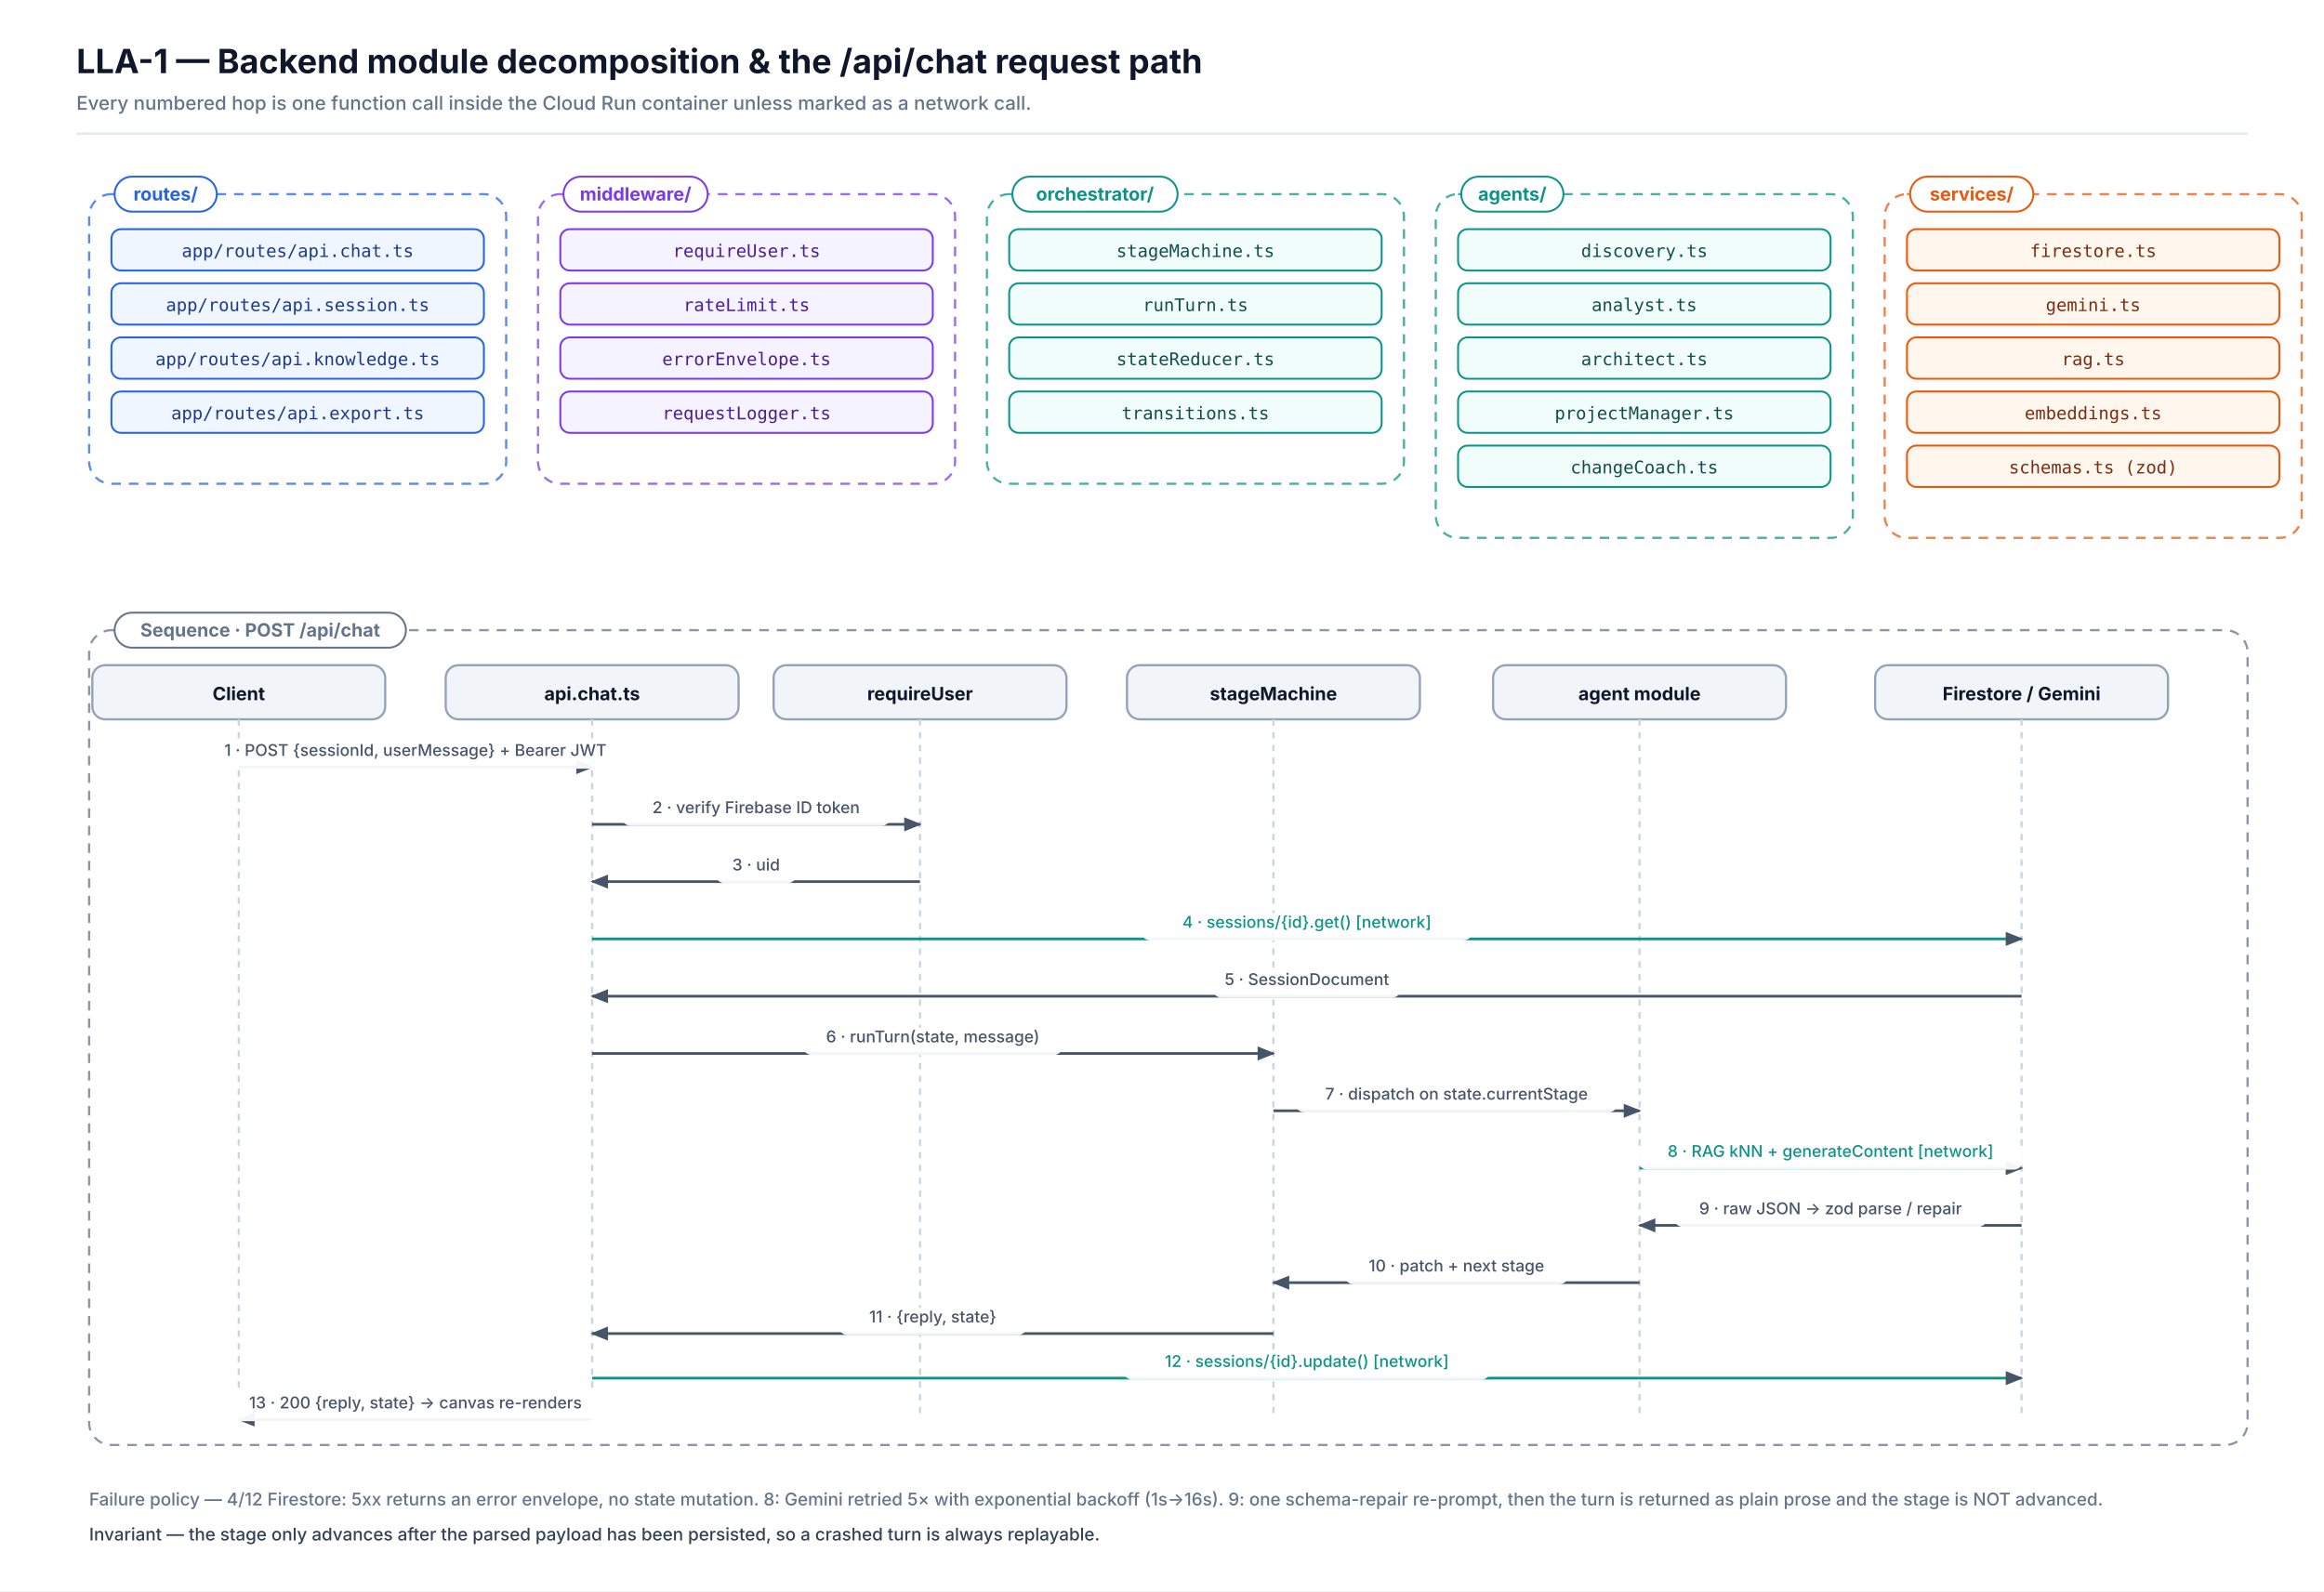
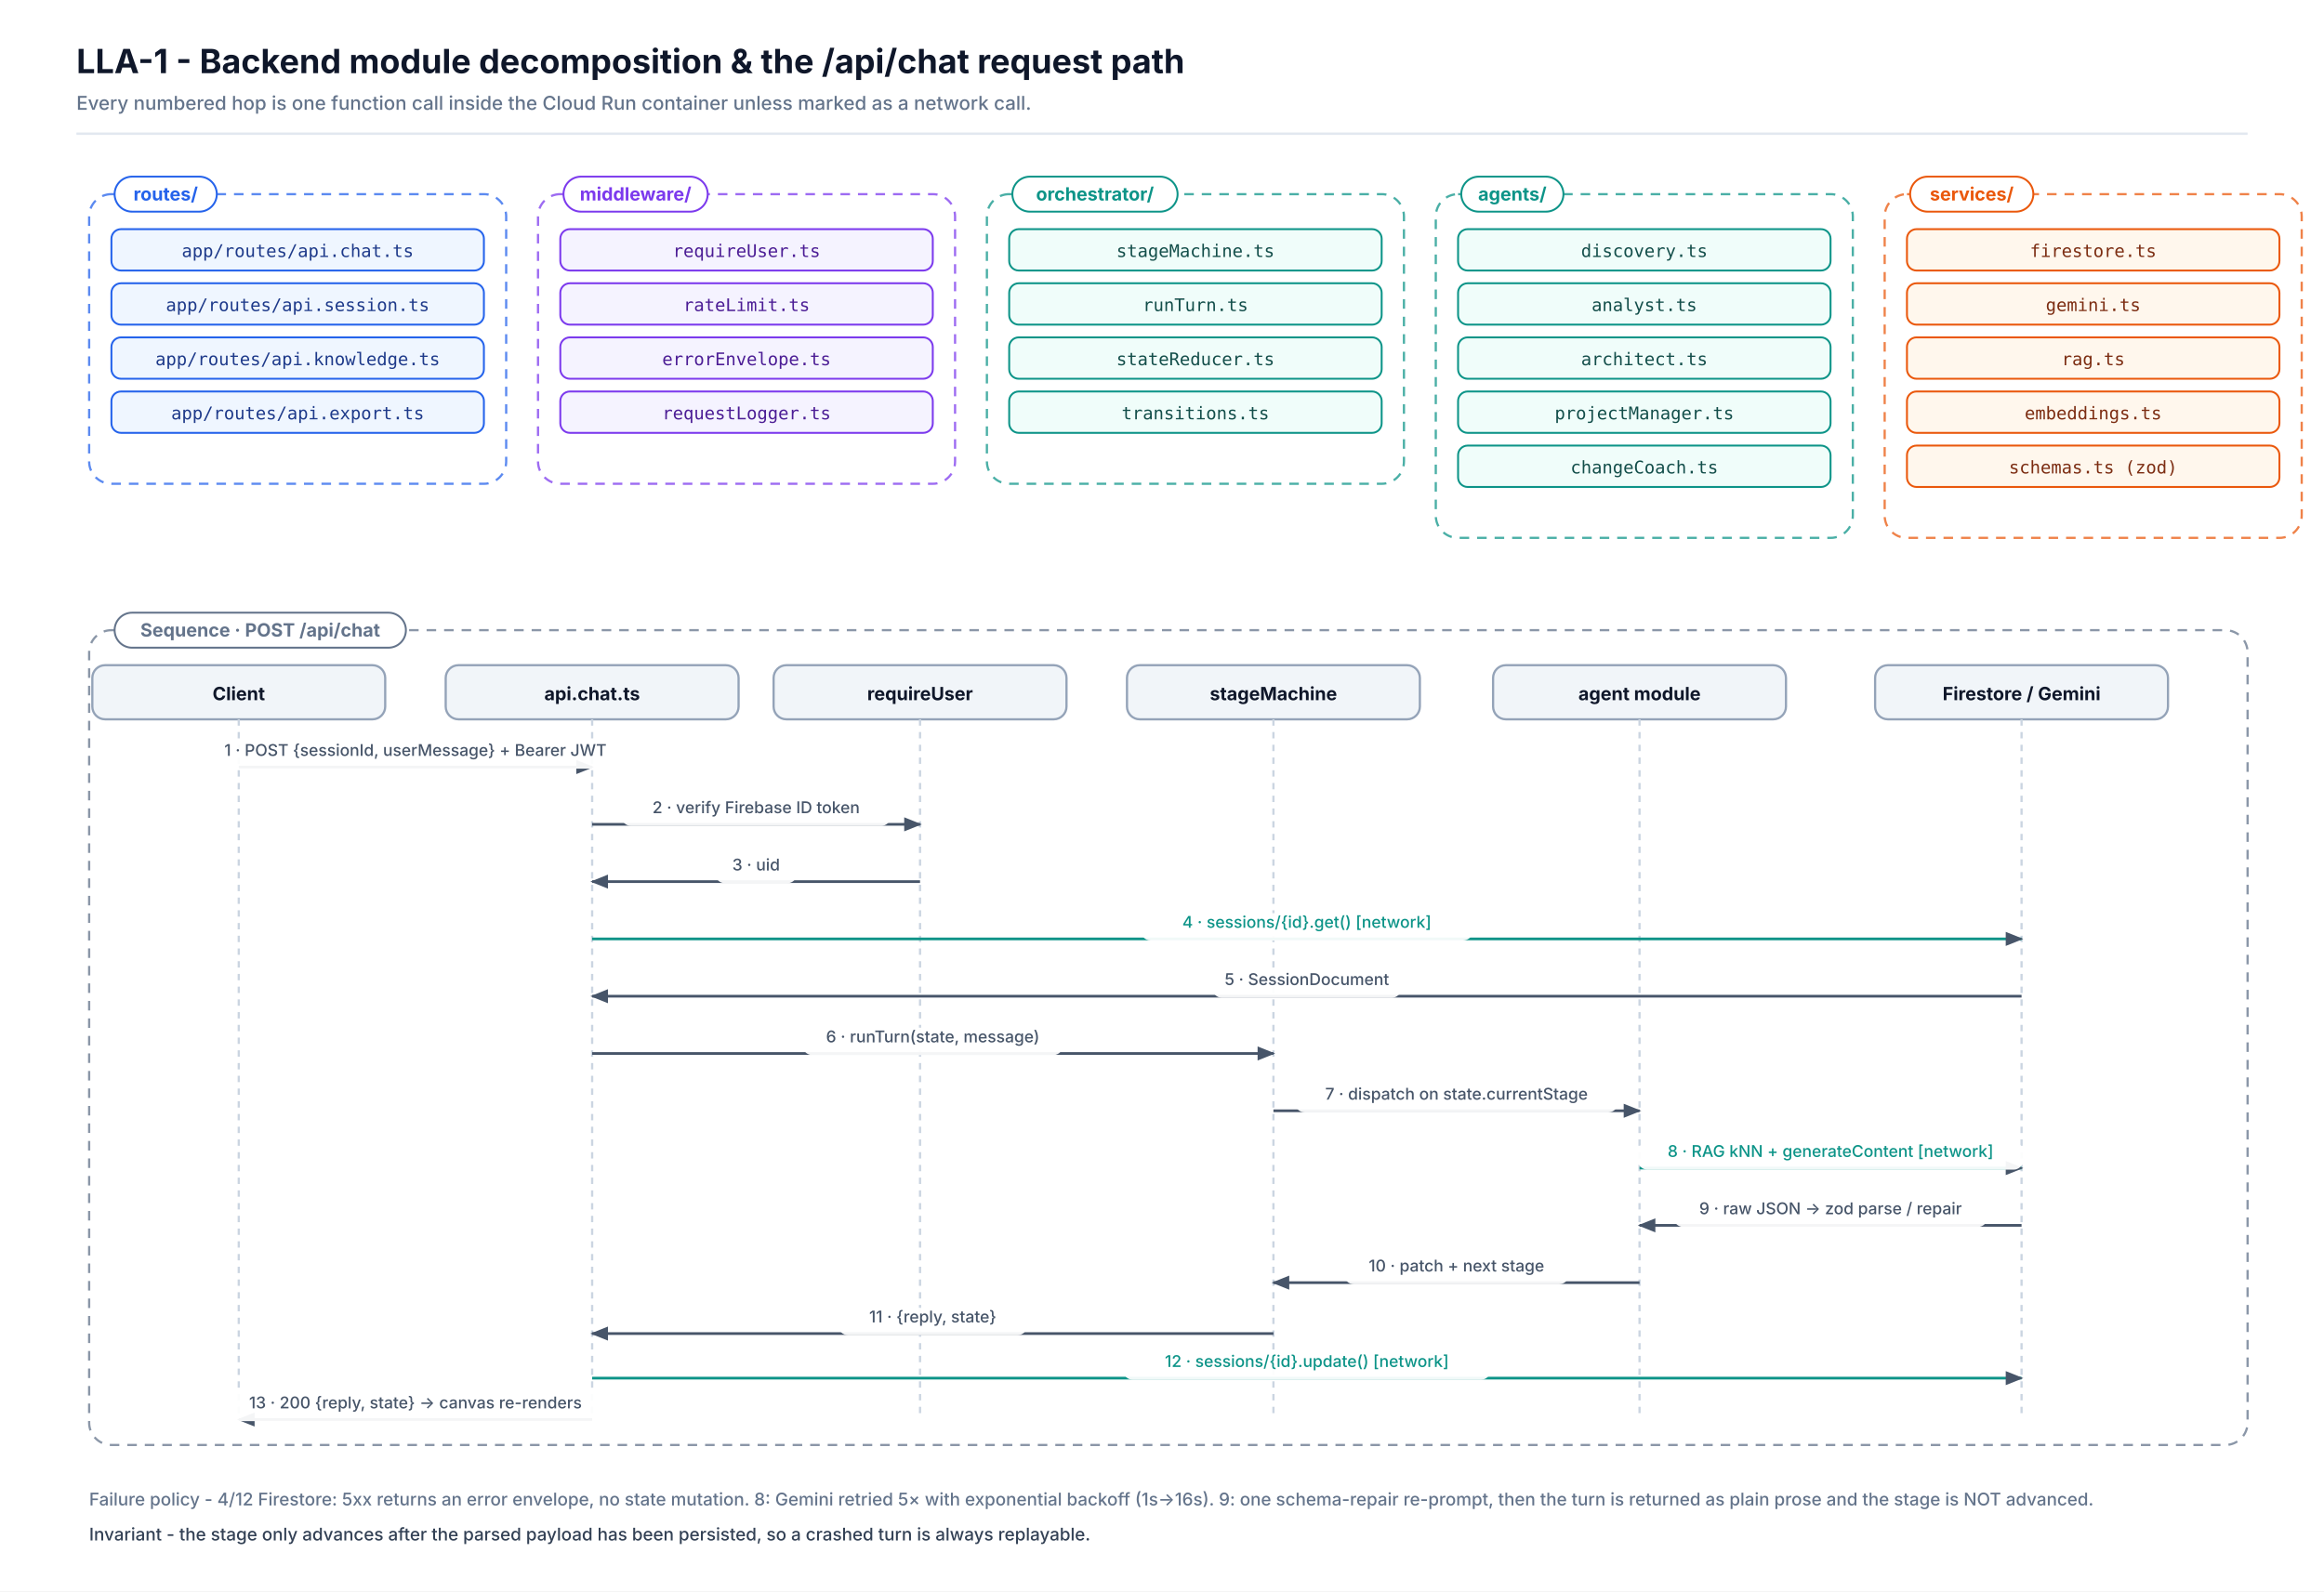
<svg xmlns="http://www.w3.org/2000/svg" viewBox="0 0 1460 1000" width="1460" height="1000" font-family="'Inter','Segoe UI',-apple-system,Helvetica,Arial,sans-serif">
  <defs>
    <marker id="arrow" viewBox="0 0 10 10" refX="9" refY="5" markerWidth="6.5" markerHeight="6.5" orient="auto-start-reverse">
      <path d="M 0 1 L 10 5 L 0 9 z" fill="#475569" />
    </marker>
    <marker id="dotmark" viewBox="0 0 10 10" refX="5" refY="5" markerWidth="5" markerHeight="5">
      <circle cx="5" cy="5" r="3.5" fill="#475569" />
    </marker>
  </defs>
  <rect width="1460" height="1000" fill="#ffffff" />
-   <text x="48" y="46" font-family="'Inter','Segoe UI',-apple-system,Helvetica,Arial,sans-serif" font-size="21" font-weight="750" fill="#0f172a" text-anchor="start" opacity="1.0">LLA-1 — Backend module decomposition &amp; the /api/chat request path</text>
+   <text x="48" y="46" font-family="'Inter','Segoe UI',-apple-system,Helvetica,Arial,sans-serif" font-size="21" font-weight="750" fill="#0f172a" text-anchor="start" opacity="1.0">LLA-1 - Backend module decomposition &amp; the /api/chat request path</text>
  <text x="48" y="69" font-family="'Inter','Segoe UI',-apple-system,Helvetica,Arial,sans-serif" font-size="12" font-weight="450" fill="#64748b" text-anchor="start" opacity="1.0">Every numbered hop is one function call inside the Cloud Run container unless marked as a network call.</text>
  <line x1="48" y1="84" x2="1412" y2="84" stroke="#e2e8f0" stroke-width="1.5" />
  <rect x="56" y="122" width="262" height="182" rx="14" fill="none" stroke="#2563eb" stroke-width="1.4" stroke-dasharray="6 5" opacity="0.75" />
  <rect x="72" y="111" width="64.2" height="22" rx="11" fill="#ffffff" stroke="#2563eb" stroke-width="1.2" />
  <text x="104.1" y="126" font-family="'Inter','Segoe UI',-apple-system,Helvetica,Arial,sans-serif" font-size="11.5" font-weight="700" fill="#2563eb" text-anchor="middle" opacity="1.0">routes/</text>
  <rect x="70" y="144" width="234" height="26" rx="6" fill="#eff6ff" stroke="#2563eb" stroke-width="1.2" />
  <text x="187.0" y="161.5" font-family="'JetBrains Mono','SF Mono',Consolas,monospace" font-size="11" font-weight="500" fill="#1e3a8a" text-anchor="middle" opacity="1.0">app/routes/api.chat.ts</text>
  <rect x="70" y="178" width="234" height="26" rx="6" fill="#eff6ff" stroke="#2563eb" stroke-width="1.2" />
  <text x="187.0" y="195.5" font-family="'JetBrains Mono','SF Mono',Consolas,monospace" font-size="11" font-weight="500" fill="#1e3a8a" text-anchor="middle" opacity="1.0">app/routes/api.session.ts</text>
  <rect x="70" y="212" width="234" height="26" rx="6" fill="#eff6ff" stroke="#2563eb" stroke-width="1.2" />
  <text x="187.0" y="229.5" font-family="'JetBrains Mono','SF Mono',Consolas,monospace" font-size="11" font-weight="500" fill="#1e3a8a" text-anchor="middle" opacity="1.0">app/routes/api.knowledge.ts</text>
  <rect x="70" y="246" width="234" height="26" rx="6" fill="#eff6ff" stroke="#2563eb" stroke-width="1.2" />
  <text x="187.0" y="263.5" font-family="'JetBrains Mono','SF Mono',Consolas,monospace" font-size="11" font-weight="500" fill="#1e3a8a" text-anchor="middle" opacity="1.0">app/routes/api.export.ts</text>
  <rect x="338" y="122" width="262" height="182" rx="14" fill="none" stroke="#7c3aed" stroke-width="1.4" stroke-dasharray="6 5" opacity="0.75" />
  <rect x="354" y="111" width="90.6" height="22" rx="11" fill="#ffffff" stroke="#7c3aed" stroke-width="1.2" />
  <text x="399.3" y="126" font-family="'Inter','Segoe UI',-apple-system,Helvetica,Arial,sans-serif" font-size="11.5" font-weight="700" fill="#7c3aed" text-anchor="middle" opacity="1.0">middleware/</text>
  <rect x="352" y="144" width="234" height="26" rx="6" fill="#f5f3ff" stroke="#7c3aed" stroke-width="1.2" />
  <text x="469.0" y="161.5" font-family="'JetBrains Mono','SF Mono',Consolas,monospace" font-size="11" font-weight="500" fill="#4c1d95" text-anchor="middle" opacity="1.0">requireUser.ts</text>
  <rect x="352" y="178" width="234" height="26" rx="6" fill="#f5f3ff" stroke="#7c3aed" stroke-width="1.2" />
  <text x="469.0" y="195.5" font-family="'JetBrains Mono','SF Mono',Consolas,monospace" font-size="11" font-weight="500" fill="#4c1d95" text-anchor="middle" opacity="1.0">rateLimit.ts</text>
  <rect x="352" y="212" width="234" height="26" rx="6" fill="#f5f3ff" stroke="#7c3aed" stroke-width="1.2" />
  <text x="469.0" y="229.5" font-family="'JetBrains Mono','SF Mono',Consolas,monospace" font-size="11" font-weight="500" fill="#4c1d95" text-anchor="middle" opacity="1.0">errorEnvelope.ts</text>
  <rect x="352" y="246" width="234" height="26" rx="6" fill="#f5f3ff" stroke="#7c3aed" stroke-width="1.2" />
  <text x="469.0" y="263.5" font-family="'JetBrains Mono','SF Mono',Consolas,monospace" font-size="11" font-weight="500" fill="#4c1d95" text-anchor="middle" opacity="1.0">requestLogger.ts</text>
  <rect x="620" y="122" width="262" height="182" rx="14" fill="none" stroke="#0d9488" stroke-width="1.4" stroke-dasharray="6 5" opacity="0.75" />
  <rect x="636" y="111" width="103.8" height="22" rx="11" fill="#ffffff" stroke="#0d9488" stroke-width="1.2" />
  <text x="687.9" y="126" font-family="'Inter','Segoe UI',-apple-system,Helvetica,Arial,sans-serif" font-size="11.5" font-weight="700" fill="#0d9488" text-anchor="middle" opacity="1.0">orchestrator/</text>
  <rect x="634" y="144" width="234" height="26" rx="6" fill="#f0fdfa" stroke="#0d9488" stroke-width="1.2" />
  <text x="751.0" y="161.5" font-family="'JetBrains Mono','SF Mono',Consolas,monospace" font-size="11" font-weight="500" fill="#134e4a" text-anchor="middle" opacity="1.0">stageMachine.ts</text>
  <rect x="634" y="178" width="234" height="26" rx="6" fill="#f0fdfa" stroke="#0d9488" stroke-width="1.2" />
  <text x="751.0" y="195.5" font-family="'JetBrains Mono','SF Mono',Consolas,monospace" font-size="11" font-weight="500" fill="#134e4a" text-anchor="middle" opacity="1.0">runTurn.ts</text>
  <rect x="634" y="212" width="234" height="26" rx="6" fill="#f0fdfa" stroke="#0d9488" stroke-width="1.2" />
  <text x="751.0" y="229.5" font-family="'JetBrains Mono','SF Mono',Consolas,monospace" font-size="11" font-weight="500" fill="#134e4a" text-anchor="middle" opacity="1.0">stateReducer.ts</text>
  <rect x="634" y="246" width="234" height="26" rx="6" fill="#f0fdfa" stroke="#0d9488" stroke-width="1.2" />
  <text x="751.0" y="263.5" font-family="'JetBrains Mono','SF Mono',Consolas,monospace" font-size="11" font-weight="500" fill="#134e4a" text-anchor="middle" opacity="1.0">transitions.ts</text>
  <rect x="902" y="122" width="262" height="216" rx="14" fill="none" stroke="#0d9488" stroke-width="1.4" stroke-dasharray="6 5" opacity="0.75" />
  <rect x="918" y="111" width="64.2" height="22" rx="11" fill="#ffffff" stroke="#0d9488" stroke-width="1.2" />
  <text x="950.1" y="126" font-family="'Inter','Segoe UI',-apple-system,Helvetica,Arial,sans-serif" font-size="11.5" font-weight="700" fill="#0d9488" text-anchor="middle" opacity="1.0">agents/</text>
  <rect x="916" y="144" width="234" height="26" rx="6" fill="#f0fdfa" stroke="#0d9488" stroke-width="1.2" />
  <text x="1033.0" y="161.5" font-family="'JetBrains Mono','SF Mono',Consolas,monospace" font-size="11" font-weight="500" fill="#134e4a" text-anchor="middle" opacity="1.0">discovery.ts</text>
  <rect x="916" y="178" width="234" height="26" rx="6" fill="#f0fdfa" stroke="#0d9488" stroke-width="1.2" />
  <text x="1033.0" y="195.5" font-family="'JetBrains Mono','SF Mono',Consolas,monospace" font-size="11" font-weight="500" fill="#134e4a" text-anchor="middle" opacity="1.0">analyst.ts</text>
  <rect x="916" y="212" width="234" height="26" rx="6" fill="#f0fdfa" stroke="#0d9488" stroke-width="1.2" />
  <text x="1033.0" y="229.5" font-family="'JetBrains Mono','SF Mono',Consolas,monospace" font-size="11" font-weight="500" fill="#134e4a" text-anchor="middle" opacity="1.0">architect.ts</text>
  <rect x="916" y="246" width="234" height="26" rx="6" fill="#f0fdfa" stroke="#0d9488" stroke-width="1.2" />
  <text x="1033.0" y="263.5" font-family="'JetBrains Mono','SF Mono',Consolas,monospace" font-size="11" font-weight="500" fill="#134e4a" text-anchor="middle" opacity="1.0">projectManager.ts</text>
  <rect x="916" y="280" width="234" height="26" rx="6" fill="#f0fdfa" stroke="#0d9488" stroke-width="1.2" />
  <text x="1033.0" y="297.5" font-family="'JetBrains Mono','SF Mono',Consolas,monospace" font-size="11" font-weight="500" fill="#134e4a" text-anchor="middle" opacity="1.0">changeCoach.ts</text>
  <rect x="1184" y="122" width="262" height="216" rx="14" fill="none" stroke="#ea580c" stroke-width="1.4" stroke-dasharray="6 5" opacity="0.75" />
  <rect x="1200" y="111" width="77.4" height="22" rx="11" fill="#ffffff" stroke="#ea580c" stroke-width="1.2" />
  <text x="1238.7" y="126" font-family="'Inter','Segoe UI',-apple-system,Helvetica,Arial,sans-serif" font-size="11.5" font-weight="700" fill="#ea580c" text-anchor="middle" opacity="1.0">services/</text>
  <rect x="1198" y="144" width="234" height="26" rx="6" fill="#fff7ed" stroke="#ea580c" stroke-width="1.2" />
  <text x="1315.0" y="161.5" font-family="'JetBrains Mono','SF Mono',Consolas,monospace" font-size="11" font-weight="500" fill="#7c2d12" text-anchor="middle" opacity="1.0">firestore.ts</text>
  <rect x="1198" y="178" width="234" height="26" rx="6" fill="#fff7ed" stroke="#ea580c" stroke-width="1.2" />
  <text x="1315.0" y="195.5" font-family="'JetBrains Mono','SF Mono',Consolas,monospace" font-size="11" font-weight="500" fill="#7c2d12" text-anchor="middle" opacity="1.0">gemini.ts</text>
  <rect x="1198" y="212" width="234" height="26" rx="6" fill="#fff7ed" stroke="#ea580c" stroke-width="1.2" />
  <text x="1315.0" y="229.5" font-family="'JetBrains Mono','SF Mono',Consolas,monospace" font-size="11" font-weight="500" fill="#7c2d12" text-anchor="middle" opacity="1.0">rag.ts</text>
  <rect x="1198" y="246" width="234" height="26" rx="6" fill="#fff7ed" stroke="#ea580c" stroke-width="1.2" />
  <text x="1315.0" y="263.5" font-family="'JetBrains Mono','SF Mono',Consolas,monospace" font-size="11" font-weight="500" fill="#7c2d12" text-anchor="middle" opacity="1.0">embeddings.ts</text>
  <rect x="1198" y="280" width="234" height="26" rx="6" fill="#fff7ed" stroke="#ea580c" stroke-width="1.2" />
  <text x="1315.0" y="297.5" font-family="'JetBrains Mono','SF Mono',Consolas,monospace" font-size="11" font-weight="500" fill="#7c2d12" text-anchor="middle" opacity="1.0">schemas.ts (zod)</text>
  <rect x="56" y="396" width="1356" height="512" rx="14" fill="none" stroke="#64748b" stroke-width="1.4" stroke-dasharray="6 5" opacity="0.75" />
  <rect x="72" y="385" width="183.0" height="22" rx="11" fill="#ffffff" stroke="#64748b" stroke-width="1.2" />
  <text x="163.5" y="400" font-family="'Inter','Segoe UI',-apple-system,Helvetica,Arial,sans-serif" font-size="11.5" font-weight="700" fill="#64748b" text-anchor="middle" opacity="1.0">Sequence · POST /api/chat</text>
  <rect x="58" y="418" width="184" height="34" rx="8" fill="#f1f5f9" stroke="#94a3b8" stroke-width="1.4" />
  <text x="150" y="440" font-family="'Inter','Segoe UI',-apple-system,Helvetica,Arial,sans-serif" font-size="11.5" font-weight="650" fill="#0f172a" text-anchor="middle" opacity="1.0">Client</text>
  <line x1="150" y1="452" x2="150" y2="888" stroke="#cbd5e1" stroke-width="1.4" stroke-dasharray="4 4" />
  <rect x="280" y="418" width="184" height="34" rx="8" fill="#f1f5f9" stroke="#94a3b8" stroke-width="1.4" />
  <text x="372" y="440" font-family="'Inter','Segoe UI',-apple-system,Helvetica,Arial,sans-serif" font-size="11.5" font-weight="650" fill="#0f172a" text-anchor="middle" opacity="1.0">api.chat.ts</text>
  <line x1="372" y1="452" x2="372" y2="888" stroke="#cbd5e1" stroke-width="1.4" stroke-dasharray="4 4" />
  <rect x="486" y="418" width="184" height="34" rx="8" fill="#f1f5f9" stroke="#94a3b8" stroke-width="1.4" />
  <text x="578" y="440" font-family="'Inter','Segoe UI',-apple-system,Helvetica,Arial,sans-serif" font-size="11.5" font-weight="650" fill="#0f172a" text-anchor="middle" opacity="1.0">requireUser</text>
  <line x1="578" y1="452" x2="578" y2="888" stroke="#cbd5e1" stroke-width="1.4" stroke-dasharray="4 4" />
  <rect x="708" y="418" width="184" height="34" rx="8" fill="#f1f5f9" stroke="#94a3b8" stroke-width="1.4" />
  <text x="800" y="440" font-family="'Inter','Segoe UI',-apple-system,Helvetica,Arial,sans-serif" font-size="11.5" font-weight="650" fill="#0f172a" text-anchor="middle" opacity="1.0">stageMachine</text>
  <line x1="800" y1="452" x2="800" y2="888" stroke="#cbd5e1" stroke-width="1.4" stroke-dasharray="4 4" />
  <rect x="938" y="418" width="184" height="34" rx="8" fill="#f1f5f9" stroke="#94a3b8" stroke-width="1.4" />
  <text x="1030" y="440" font-family="'Inter','Segoe UI',-apple-system,Helvetica,Arial,sans-serif" font-size="11.5" font-weight="650" fill="#0f172a" text-anchor="middle" opacity="1.0">agent module</text>
  <line x1="1030" y1="452" x2="1030" y2="888" stroke="#cbd5e1" stroke-width="1.4" stroke-dasharray="4 4" />
  <rect x="1178" y="418" width="184" height="34" rx="8" fill="#f1f5f9" stroke="#94a3b8" stroke-width="1.4" />
  <text x="1270" y="440" font-family="'Inter','Segoe UI',-apple-system,Helvetica,Arial,sans-serif" font-size="11.5" font-weight="650" fill="#0f172a" text-anchor="middle" opacity="1.0">Firestore / Gemini</text>
  <line x1="1270" y1="452" x2="1270" y2="888" stroke="#cbd5e1" stroke-width="1.4" stroke-dasharray="4 4" />
  <path d="M 150 482 L 372 482" fill="none" stroke="#475569" stroke-width="1.7" marker-end="url(#arrow)" />
  <rect x="125.97" y="465.8" width="270.06" height="17.2" rx="6" fill="#ffffff" opacity="0.94" />
  <text x="261.0" y="475" font-family="'Inter','Segoe UI',-apple-system,Helvetica,Arial,sans-serif" font-size="10.2" font-weight="550" fill="#475569" text-anchor="middle" opacity="1.0">1 · POST {sessionId, userMessage} + Bearer JWT</text>
  <path d="M 372 518 L 578 518" fill="none" stroke="#475569" stroke-width="1.7" marker-end="url(#arrow)" />
  <rect x="390.46" y="501.8" width="169.08" height="17.2" rx="6" fill="#ffffff" opacity="0.94" />
  <text x="475.0" y="511" font-family="'Inter','Segoe UI',-apple-system,Helvetica,Arial,sans-serif" font-size="10.2" font-weight="550" fill="#475569" text-anchor="middle" opacity="1.0">2 · verify Firebase ID token</text>
  <path d="M 578 554 L 372 554" fill="none" stroke="#475569" stroke-width="1.7" marker-end="url(#arrow)" />
  <rect x="449.365" y="537.8" width="51.27" height="17.2" rx="6" fill="#ffffff" opacity="0.94" />
  <text x="475.0" y="547" font-family="'Inter','Segoe UI',-apple-system,Helvetica,Arial,sans-serif" font-size="10.2" font-weight="550" fill="#475569" text-anchor="middle" opacity="1.0">3 · uid</text>
  <path d="M 372 590 L 1270 590" fill="none" stroke="#0d9488" stroke-width="1.7" marker-end="url(#arrow)" />
  <rect x="716.825" y="573.8" width="208.35" height="17.2" rx="6" fill="#ffffff" opacity="0.94" />
  <text x="821.0" y="583" font-family="'Inter','Segoe UI',-apple-system,Helvetica,Arial,sans-serif" font-size="10.2" font-weight="550" fill="#0d9488" text-anchor="middle" opacity="1.0">4 · sessions/{id}.get()   [network]</text>
  <path d="M 1270 626 L 372 626" fill="none" stroke="#475569" stroke-width="1.7" marker-end="url(#arrow)" />
  <rect x="761.705" y="609.8" width="118.59" height="17.2" rx="6" fill="#ffffff" opacity="0.94" />
  <text x="821.0" y="619" font-family="'Inter','Segoe UI',-apple-system,Helvetica,Arial,sans-serif" font-size="10.2" font-weight="550" fill="#475569" text-anchor="middle" opacity="1.0">5 · SessionDocument</text>
  <path d="M 372 662 L 800 662" fill="none" stroke="#475569" stroke-width="1.7" marker-end="url(#arrow)" />
  <rect x="504.265" y="645.8" width="163.47" height="17.2" rx="6" fill="#ffffff" opacity="0.94" />
  <text x="586.0" y="655" font-family="'Inter','Segoe UI',-apple-system,Helvetica,Arial,sans-serif" font-size="10.2" font-weight="550" fill="#475569" text-anchor="middle" opacity="1.0">6 · runTurn(state, message)</text>
  <path d="M 800 698 L 1030 698" fill="none" stroke="#475569" stroke-width="1.7" marker-end="url(#arrow)" />
  <rect x="813.63" y="681.8" width="202.74" height="17.2" rx="6" fill="#ffffff" opacity="0.94" />
  <text x="915.0" y="691" font-family="'Inter','Segoe UI',-apple-system,Helvetica,Arial,sans-serif" font-size="10.2" font-weight="550" fill="#475569" text-anchor="middle" opacity="1.0">7 · dispatch on state.currentStage</text>
  <path d="M 1030 734 L 1270 734" fill="none" stroke="#0d9488" stroke-width="1.7" marker-end="url(#arrow)" />
  <rect x="1028.995" y="717.8" width="242.01" height="17.2" rx="6" fill="#ffffff" opacity="0.94" />
  <text x="1150.0" y="727" font-family="'Inter','Segoe UI',-apple-system,Helvetica,Arial,sans-serif" font-size="10.2" font-weight="550" fill="#0d9488" text-anchor="middle" opacity="1.0">8 · RAG kNN + generateContent   [network]</text>
  <path d="M 1270 770 L 1030 770" fill="none" stroke="#475569" stroke-width="1.7" marker-end="url(#arrow)" />
  <rect x="1051.435" y="753.8" width="197.13" height="17.2" rx="6" fill="#ffffff" opacity="0.94" />
  <text x="1150.0" y="763" font-family="'Inter','Segoe UI',-apple-system,Helvetica,Arial,sans-serif" font-size="10.2" font-weight="550" fill="#475569" text-anchor="middle" opacity="1.0">9 · raw JSON → zod parse / repair</text>
  <path d="M 1030 806 L 800 806" fill="none" stroke="#475569" stroke-width="1.7" marker-end="url(#arrow)" />
  <rect x="844.485" y="789.8" width="141.03" height="17.2" rx="6" fill="#ffffff" opacity="0.94" />
  <text x="915.0" y="799" font-family="'Inter','Segoe UI',-apple-system,Helvetica,Arial,sans-serif" font-size="10.2" font-weight="550" fill="#475569" text-anchor="middle" opacity="1.0">10 · patch + next stage</text>
  <path d="M 800 838 L 372 838" fill="none" stroke="#475569" stroke-width="1.7" marker-end="url(#arrow)" />
  <rect x="526.705" y="821.8" width="118.59" height="17.2" rx="6" fill="#ffffff" opacity="0.94" />
  <text x="586.0" y="831" font-family="'Inter','Segoe UI',-apple-system,Helvetica,Arial,sans-serif" font-size="10.2" font-weight="550" fill="#475569" text-anchor="middle" opacity="1.0">11 · {reply, state}</text>
  <path d="M 372 866 L 1270 866" fill="none" stroke="#0d9488" stroke-width="1.7" marker-end="url(#arrow)" />
  <rect x="705.605" y="849.8" width="230.79" height="17.2" rx="6" fill="#ffffff" opacity="0.94" />
  <text x="821.0" y="859" font-family="'Inter','Segoe UI',-apple-system,Helvetica,Arial,sans-serif" font-size="10.2" font-weight="550" fill="#0d9488" text-anchor="middle" opacity="1.0">12 · sessions/{id}.update()   [network]</text>
  <path d="M 372 892 L 150 892" fill="none" stroke="#475569" stroke-width="1.7" marker-end="url(#arrow)" />
  <rect x="131.58" y="875.8" width="258.84" height="17.2" rx="6" fill="#ffffff" opacity="0.94" />
  <text x="261.0" y="885" font-family="'Inter','Segoe UI',-apple-system,Helvetica,Arial,sans-serif" font-size="10.2" font-weight="550" fill="#475569" text-anchor="middle" opacity="1.0">13 · 200 {reply, state}  → canvas re-renders</text>
-   <text x="56" y="946" font-family="'Inter','Segoe UI',-apple-system,Helvetica,Arial,sans-serif" font-size="11" font-weight="450" fill="#64748b" text-anchor="start" opacity="1.0">Failure policy — 4/12 Firestore: 5xx returns an error envelope, no state mutation.  8: Gemini retried 5× with exponential backoff (1s→16s).  9: one schema-repair re-prompt, then the turn is returned as plain prose and the stage is NOT advanced.</text>
-   <text x="56" y="968" font-family="'Inter','Segoe UI',-apple-system,Helvetica,Arial,sans-serif" font-size="11" font-weight="550" fill="#334155" text-anchor="start" opacity="1.0">Invariant — the stage only advances after the parsed payload has been persisted, so a crashed turn is always replayable.</text>
+   <text x="56" y="946" font-family="'Inter','Segoe UI',-apple-system,Helvetica,Arial,sans-serif" font-size="11" font-weight="450" fill="#64748b" text-anchor="start" opacity="1.0">Failure policy - 4/12 Firestore: 5xx returns an error envelope, no state mutation.  8: Gemini retried 5× with exponential backoff (1s→16s).  9: one schema-repair re-prompt, then the turn is returned as plain prose and the stage is NOT advanced.</text>
+   <text x="56" y="968" font-family="'Inter','Segoe UI',-apple-system,Helvetica,Arial,sans-serif" font-size="11" font-weight="550" fill="#334155" text-anchor="start" opacity="1.0">Invariant - the stage only advances after the parsed payload has been persisted, so a crashed turn is always replayable.</text>
</svg>
